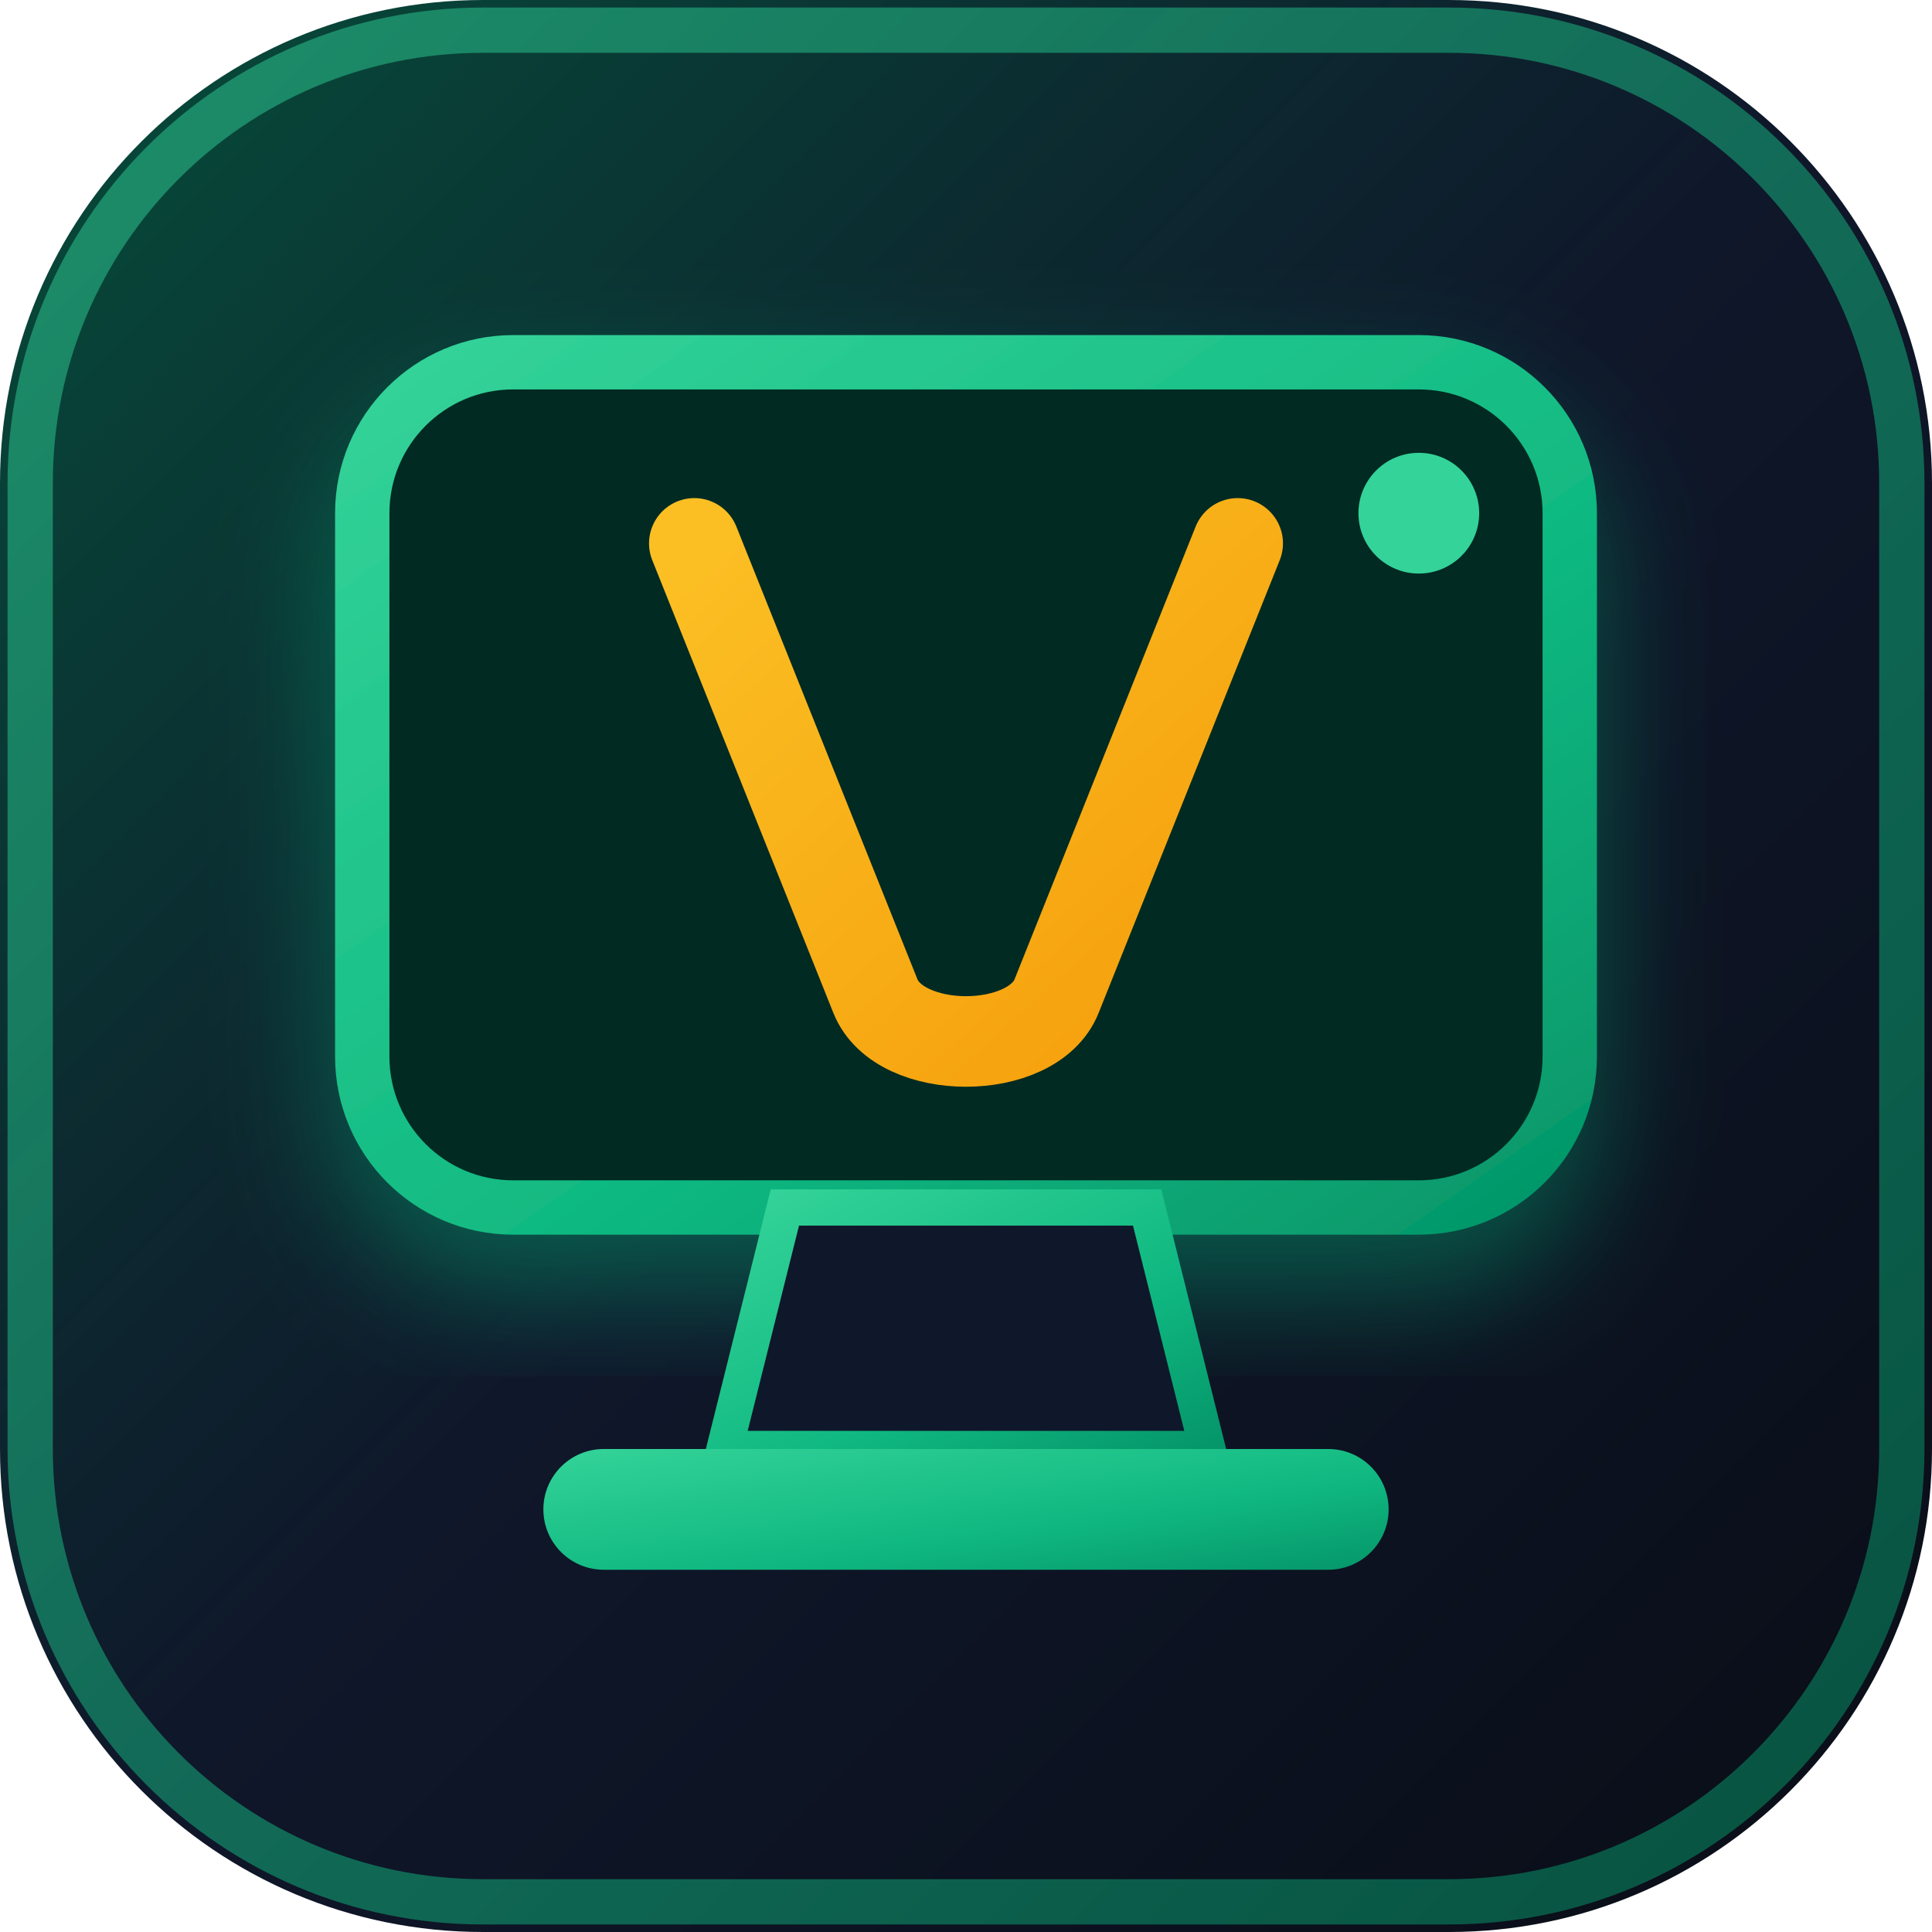
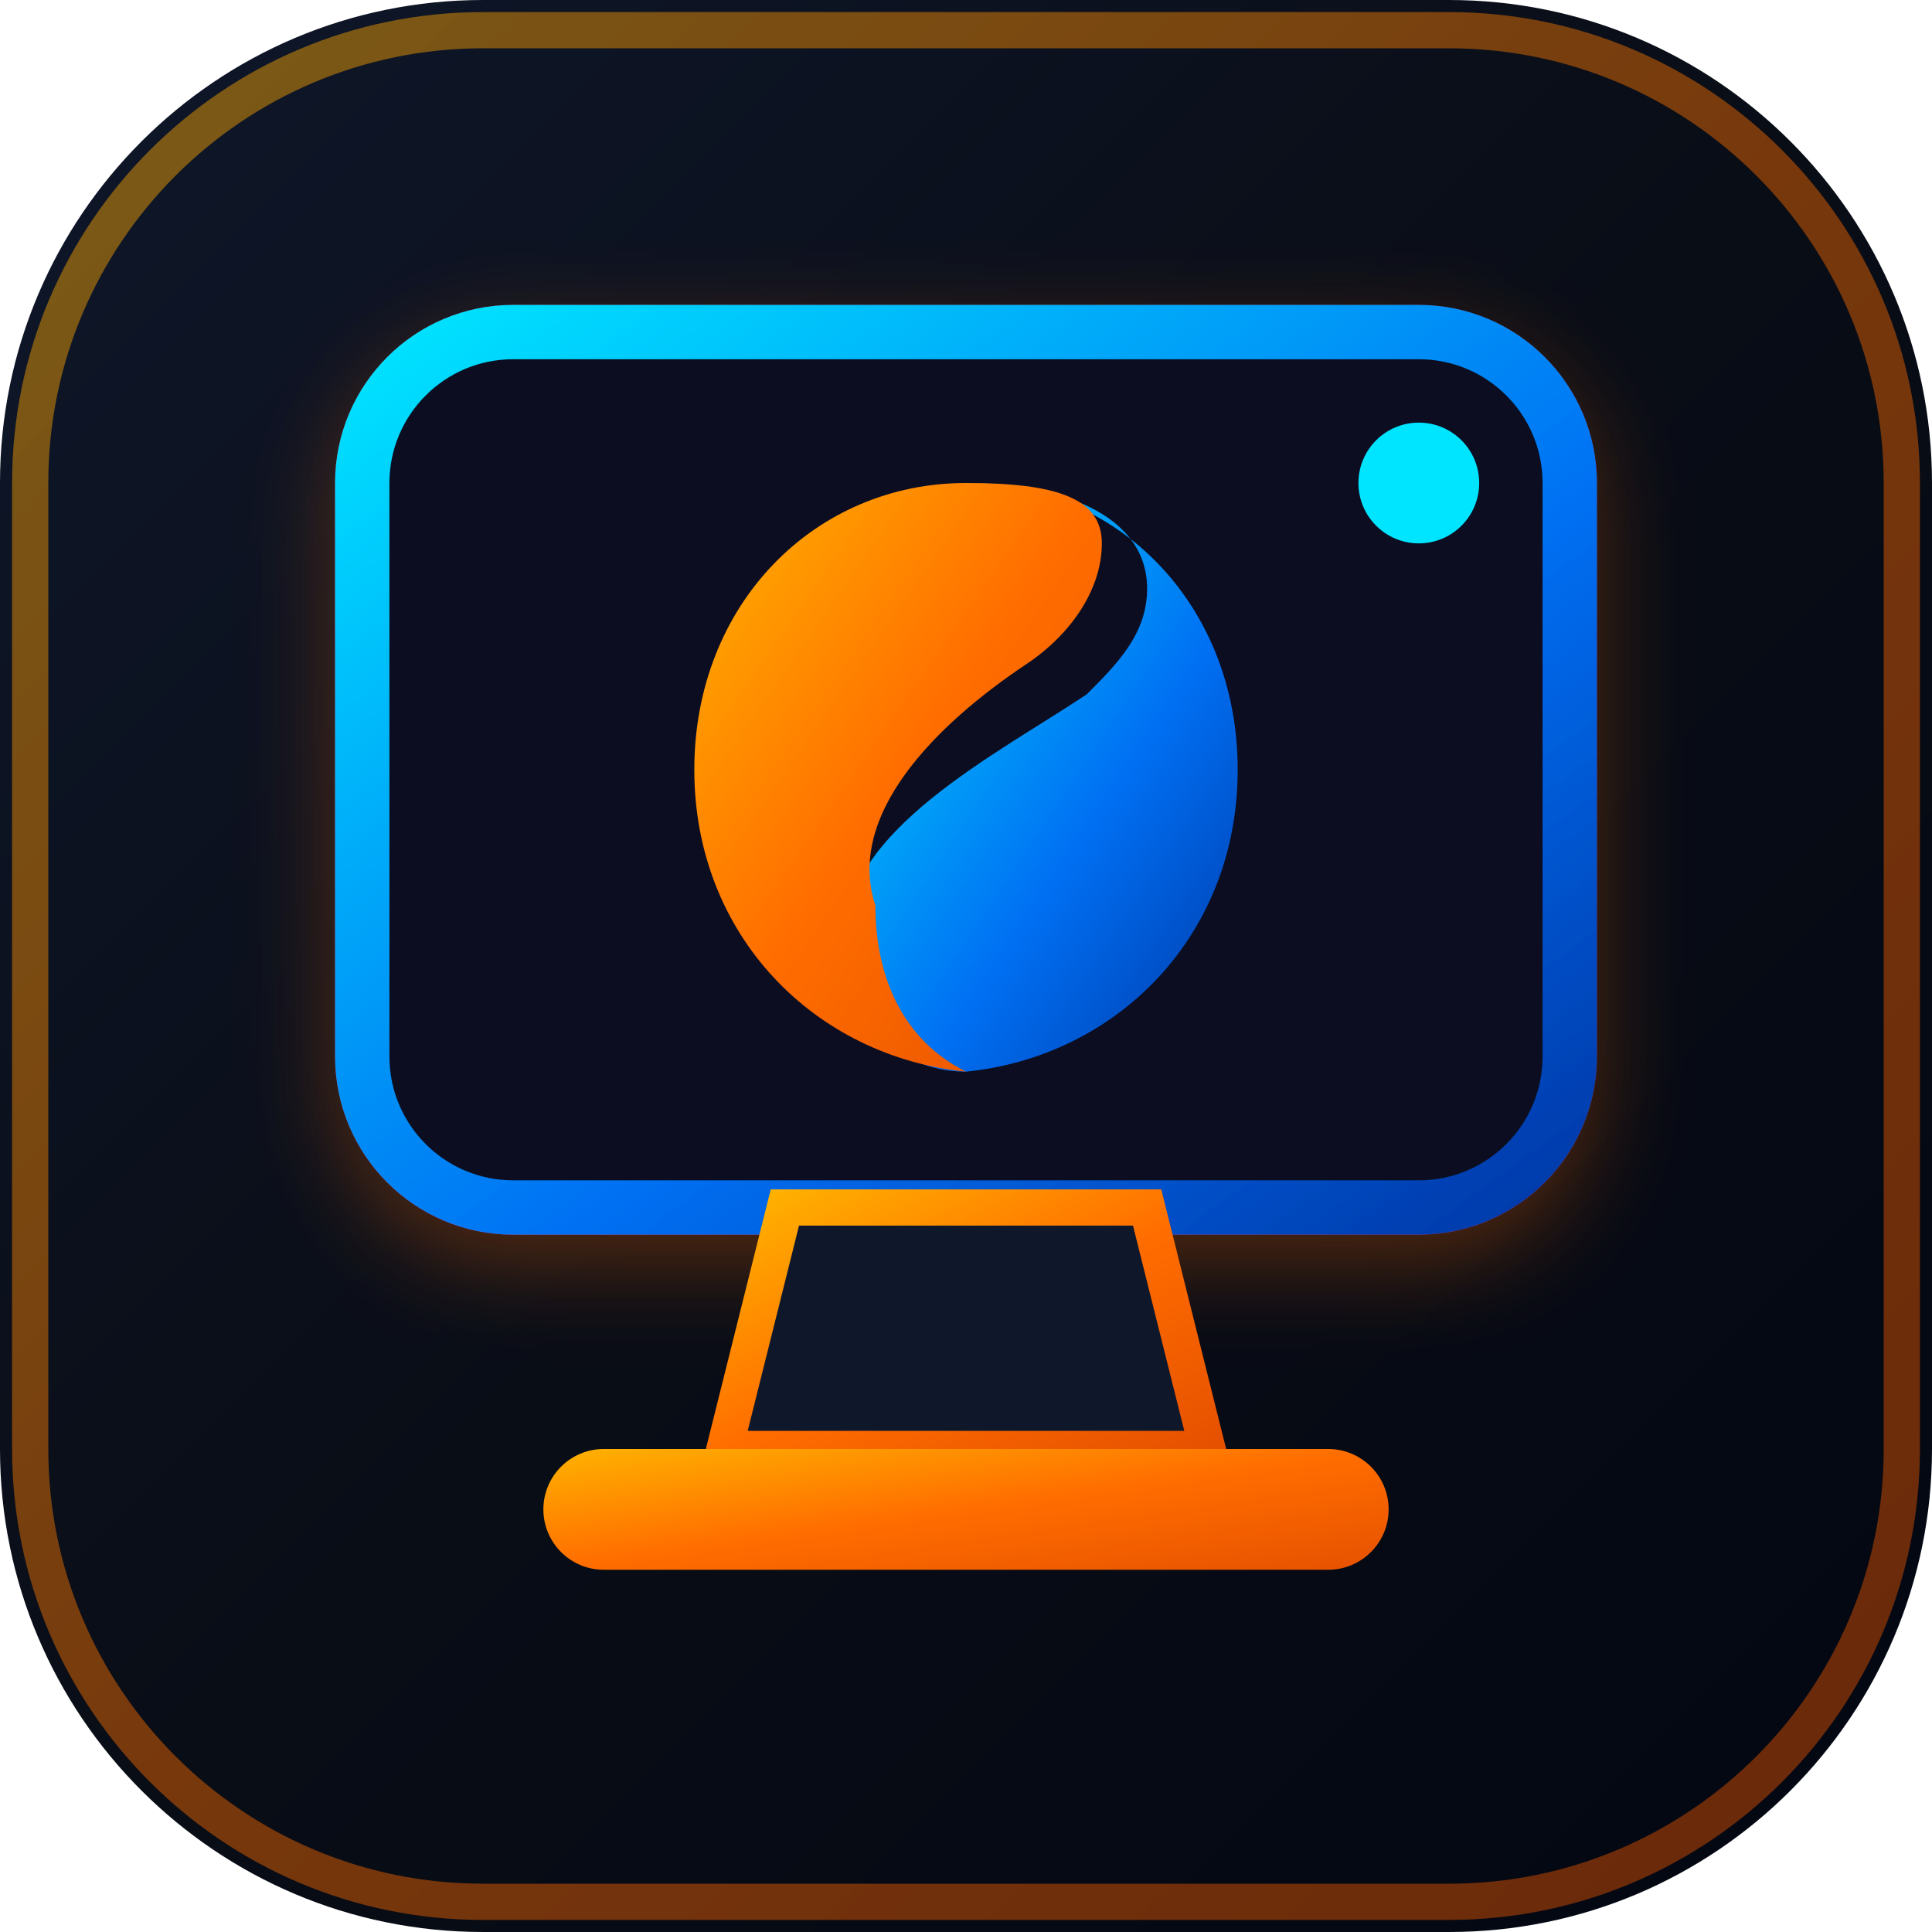
<svg xmlns="http://www.w3.org/2000/svg" viewBox="0 0 64 64" fill="none">
  <defs>
-     <linearGradient id="posGreen" x1="0%" y1="0%" x2="100%" y2="100%">
-       <stop offset="0%" stop-color="#34d399" />
-       <stop offset="60%" stop-color="#10b981" />
-       <stop offset="100%" stop-color="#059669" />
+     <linearGradient id="posOrdellOrange" x1="0%" y1="0%" x2="100%" y2="100%">
+       <stop offset="0%" stop-color="#FFB300" />
+       <stop offset="50%" stop-color="#FF6D00" />
+       <stop offset="100%" stop-color="#E65100" />
    </linearGradient>
-     <linearGradient id="posAmber" x1="0%" y1="0%" x2="100%" y2="100%">
-       <stop offset="0%" stop-color="#fbbf24" />
-       <stop offset="100%" stop-color="#f59e0b" />
+     <linearGradient id="posOrdellBlue" x1="0%" y1="0%" x2="100%" y2="100%">
+       <stop offset="0%" stop-color="#00E5FF" />
+       <stop offset="60%" stop-color="#0070F3" />
+       <stop offset="100%" stop-color="#0038A8" />
    </linearGradient>
    <linearGradient id="bgGradPOS" x1="0%" y1="0%" x2="100%" y2="100%">
-       <stop offset="0%" stop-color="#064e3b" />
-       <stop offset="50%" stop-color="#0f172a" />
-       <stop offset="100%" stop-color="#090d16" />
+       <stop offset="0%" stop-color="#0F172A" />
+       <stop offset="50%" stop-color="#090D16" />
+       <stop offset="100%" stop-color="#030712" />
    </linearGradient>
    <filter id="posGlow" x="-20%" y="-20%" width="140%" height="140%">
-       <feDropShadow dx="0" dy="2" stdDeviation="2" flood-color="#10b981" flood-opacity="0.4" />
+       <feDropShadow dx="0" dy="2" stdDeviation="2" flood-color="#0070F3" flood-opacity="0.4" />
+       <feDropShadow dx="0" dy="1" stdDeviation="1.5" flood-color="#FF6D00" flood-opacity="0.3" />
    </filter>
  </defs>
  <rect width="64" height="64" rx="16" fill="url(#bgGradPOS)" />
-   <rect x="1" y="1" width="62" height="62" rx="15" stroke="url(#posGreen)" stroke-width="1.5" stroke-opacity="0.5" fill="none" />
-   <rect x="12" y="12" width="40" height="28" rx="5" fill="#022c22" stroke="url(#posGreen)" stroke-width="1.8" filter="url(#posGlow)" />
-   <path d="M23 18 L29 33 C29.8 35 34.2 35 35 33 L41 18" stroke="url(#posAmber)" stroke-width="3" stroke-linecap="round" stroke-linejoin="round" />
-   <path d="M26 40 L24 48 L40 48 L38 40 Z" fill="#0f172a" stroke="url(#posGreen)" stroke-width="1.2" />
-   <rect x="18" y="48" width="28" height="4" rx="2" fill="url(#posGreen)" />
-   <circle cx="47" cy="17" r="2" fill="#34d399" />
+   <rect x="1" y="1" width="62" height="62" rx="15" stroke="url(#posOrdellOrange)" stroke-width="1.2" stroke-opacity="0.45" fill="none" />
+   <rect x="12" y="11" width="40" height="29" rx="5" fill="#0A1120" stroke="url(#posOrdellBlue)" stroke-width="1.8" filter="url(#posGlow)" />
+   <path d="M32 16 C37 16, 41 20, 41 25.5 C41 31, 37 35, 32 35.5 C29.5 35.5, 28 33.5, 28 31 C28 27.5, 33 25, 36 23 C37 22, 38 21, 38 19.5 C38 17, 35 16, 32 16 Z" fill="url(#posOrdellBlue)" />
+   <path d="M32 16 C27 16, 23 20, 23 25.5 C23 31, 27 35, 32 35.5 C30 34.5, 29 32.5, 29 30 C28 27, 31 24, 34 22 C35.5 21, 36.5 19.5, 36.5 18 C36.5 16.5, 35 16, 32 16 Z" fill="url(#posOrdellOrange)" />
+   <path d="M26 40 L24 48 L40 48 L38 40 Z" fill="#0F172A" stroke="url(#posOrdellOrange)" stroke-width="1.2" />
+   <rect x="18" y="48" width="28" height="4" rx="2" fill="url(#posOrdellOrange)" />
+   <circle cx="47" cy="16" r="2" fill="#00E5FF" />
</svg>
